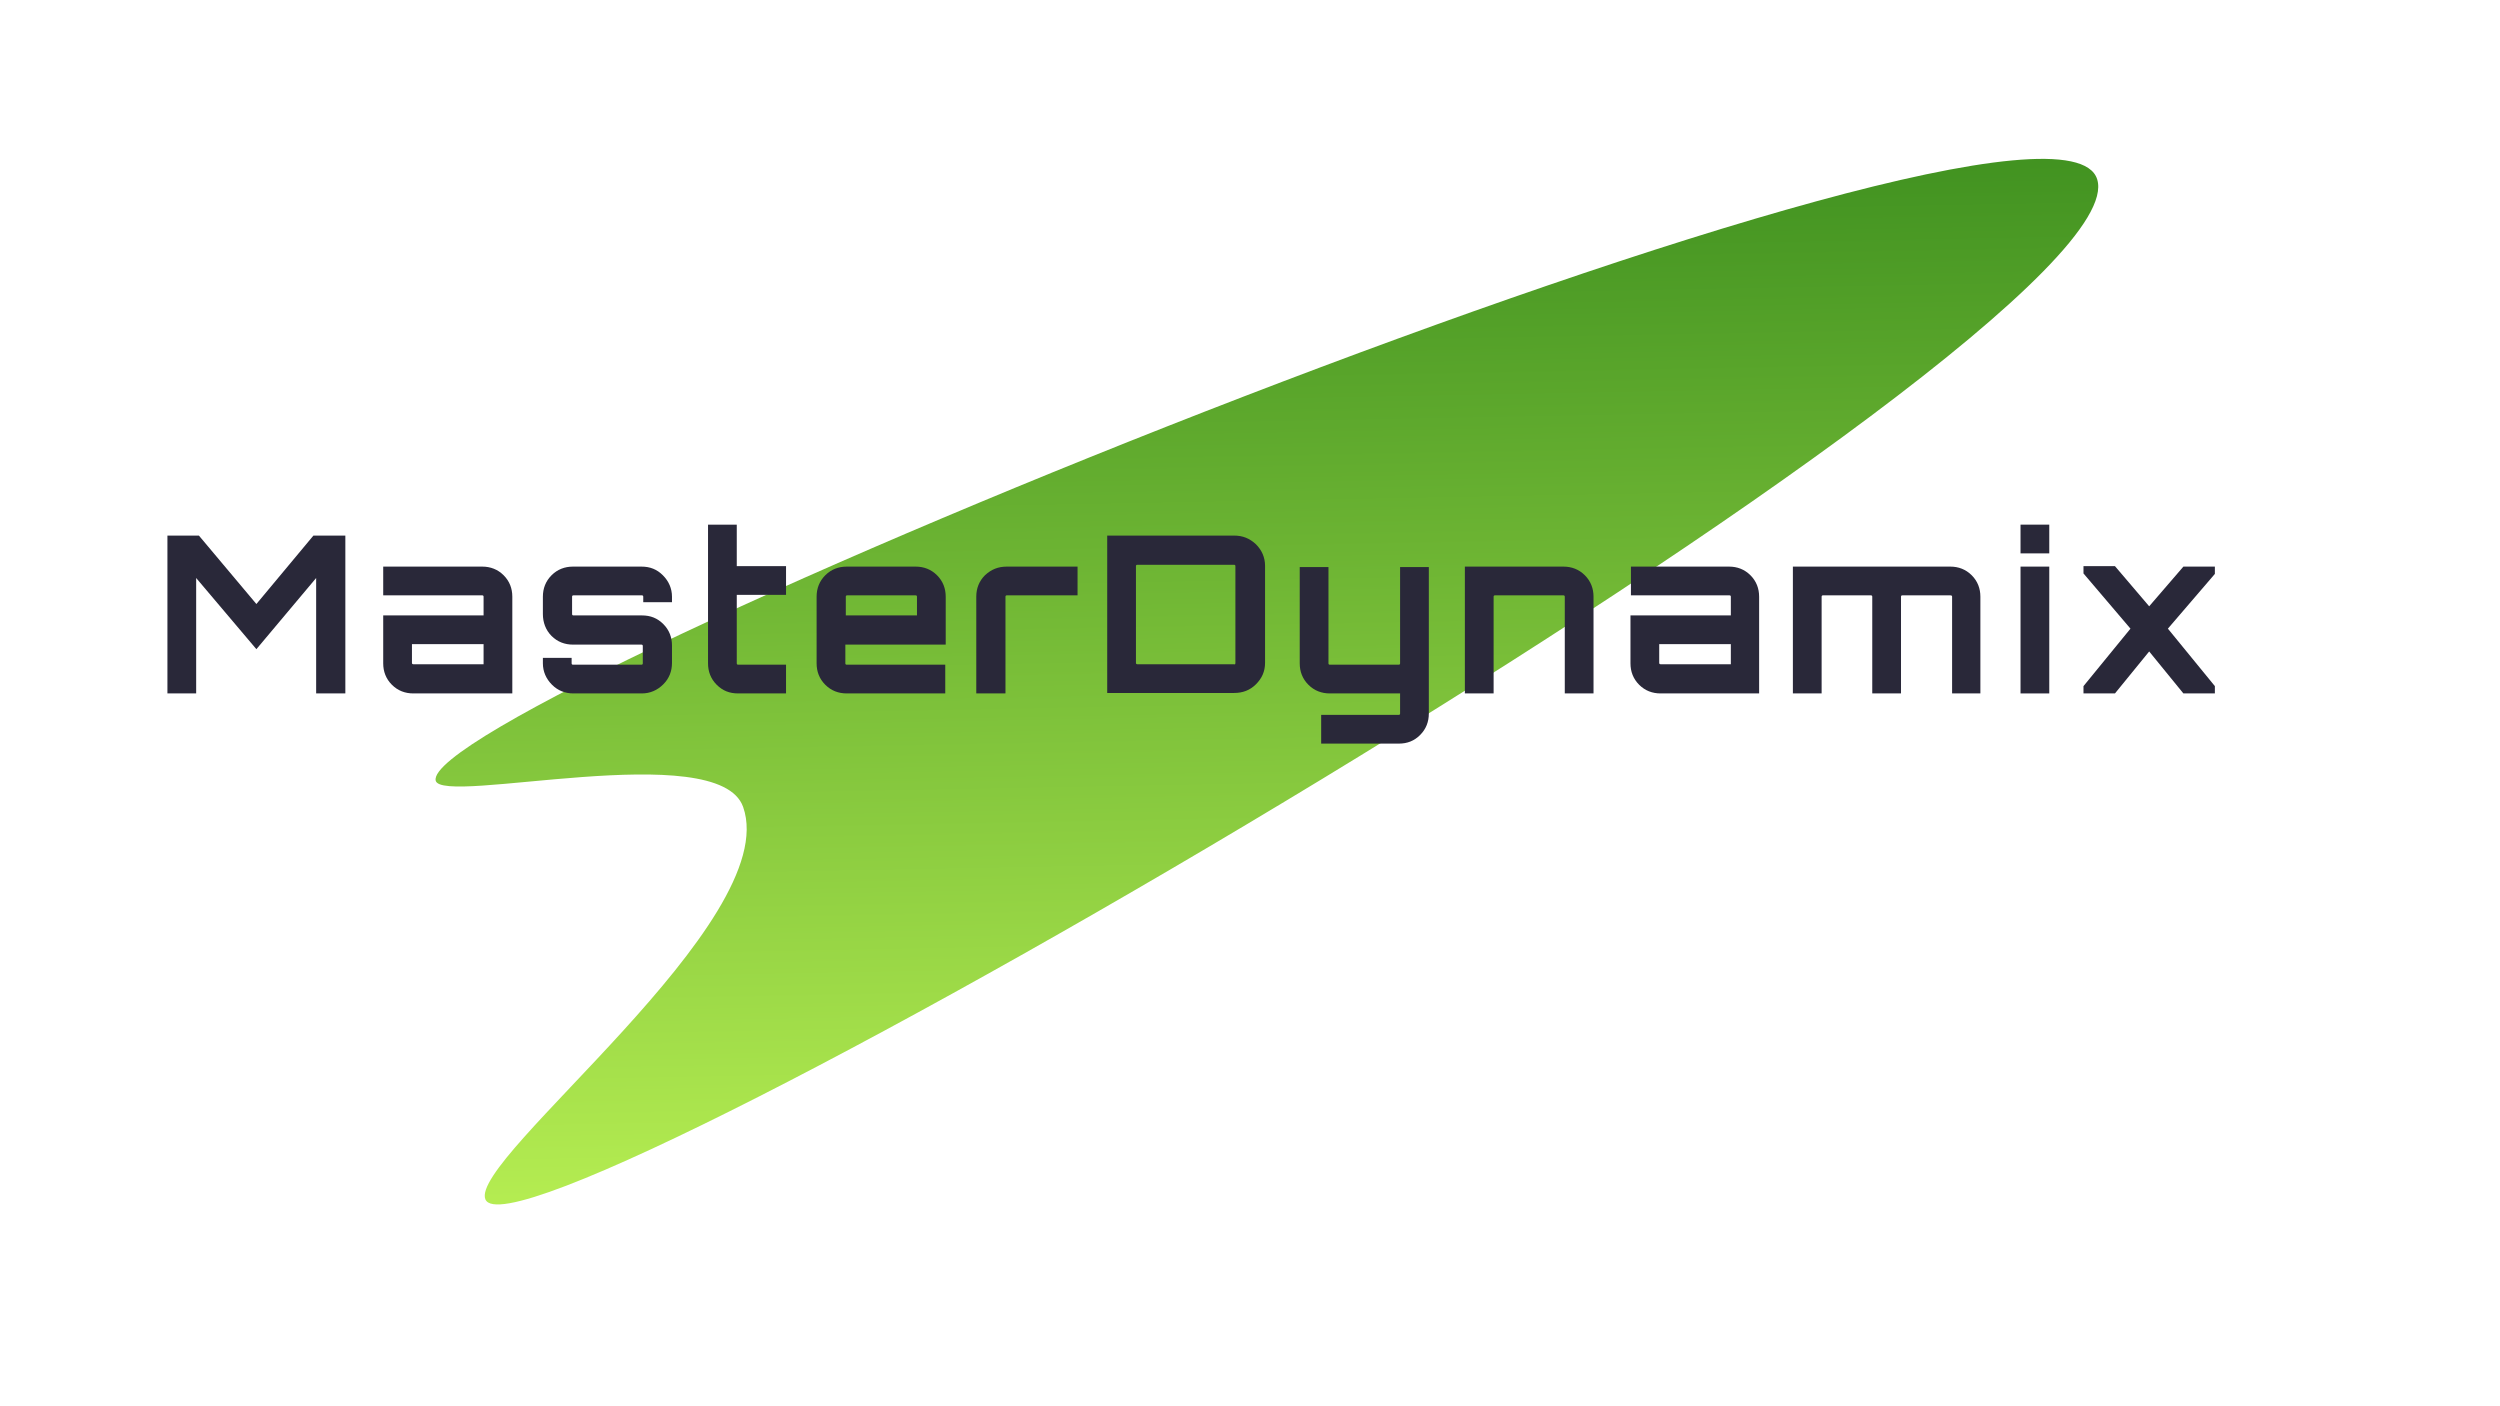
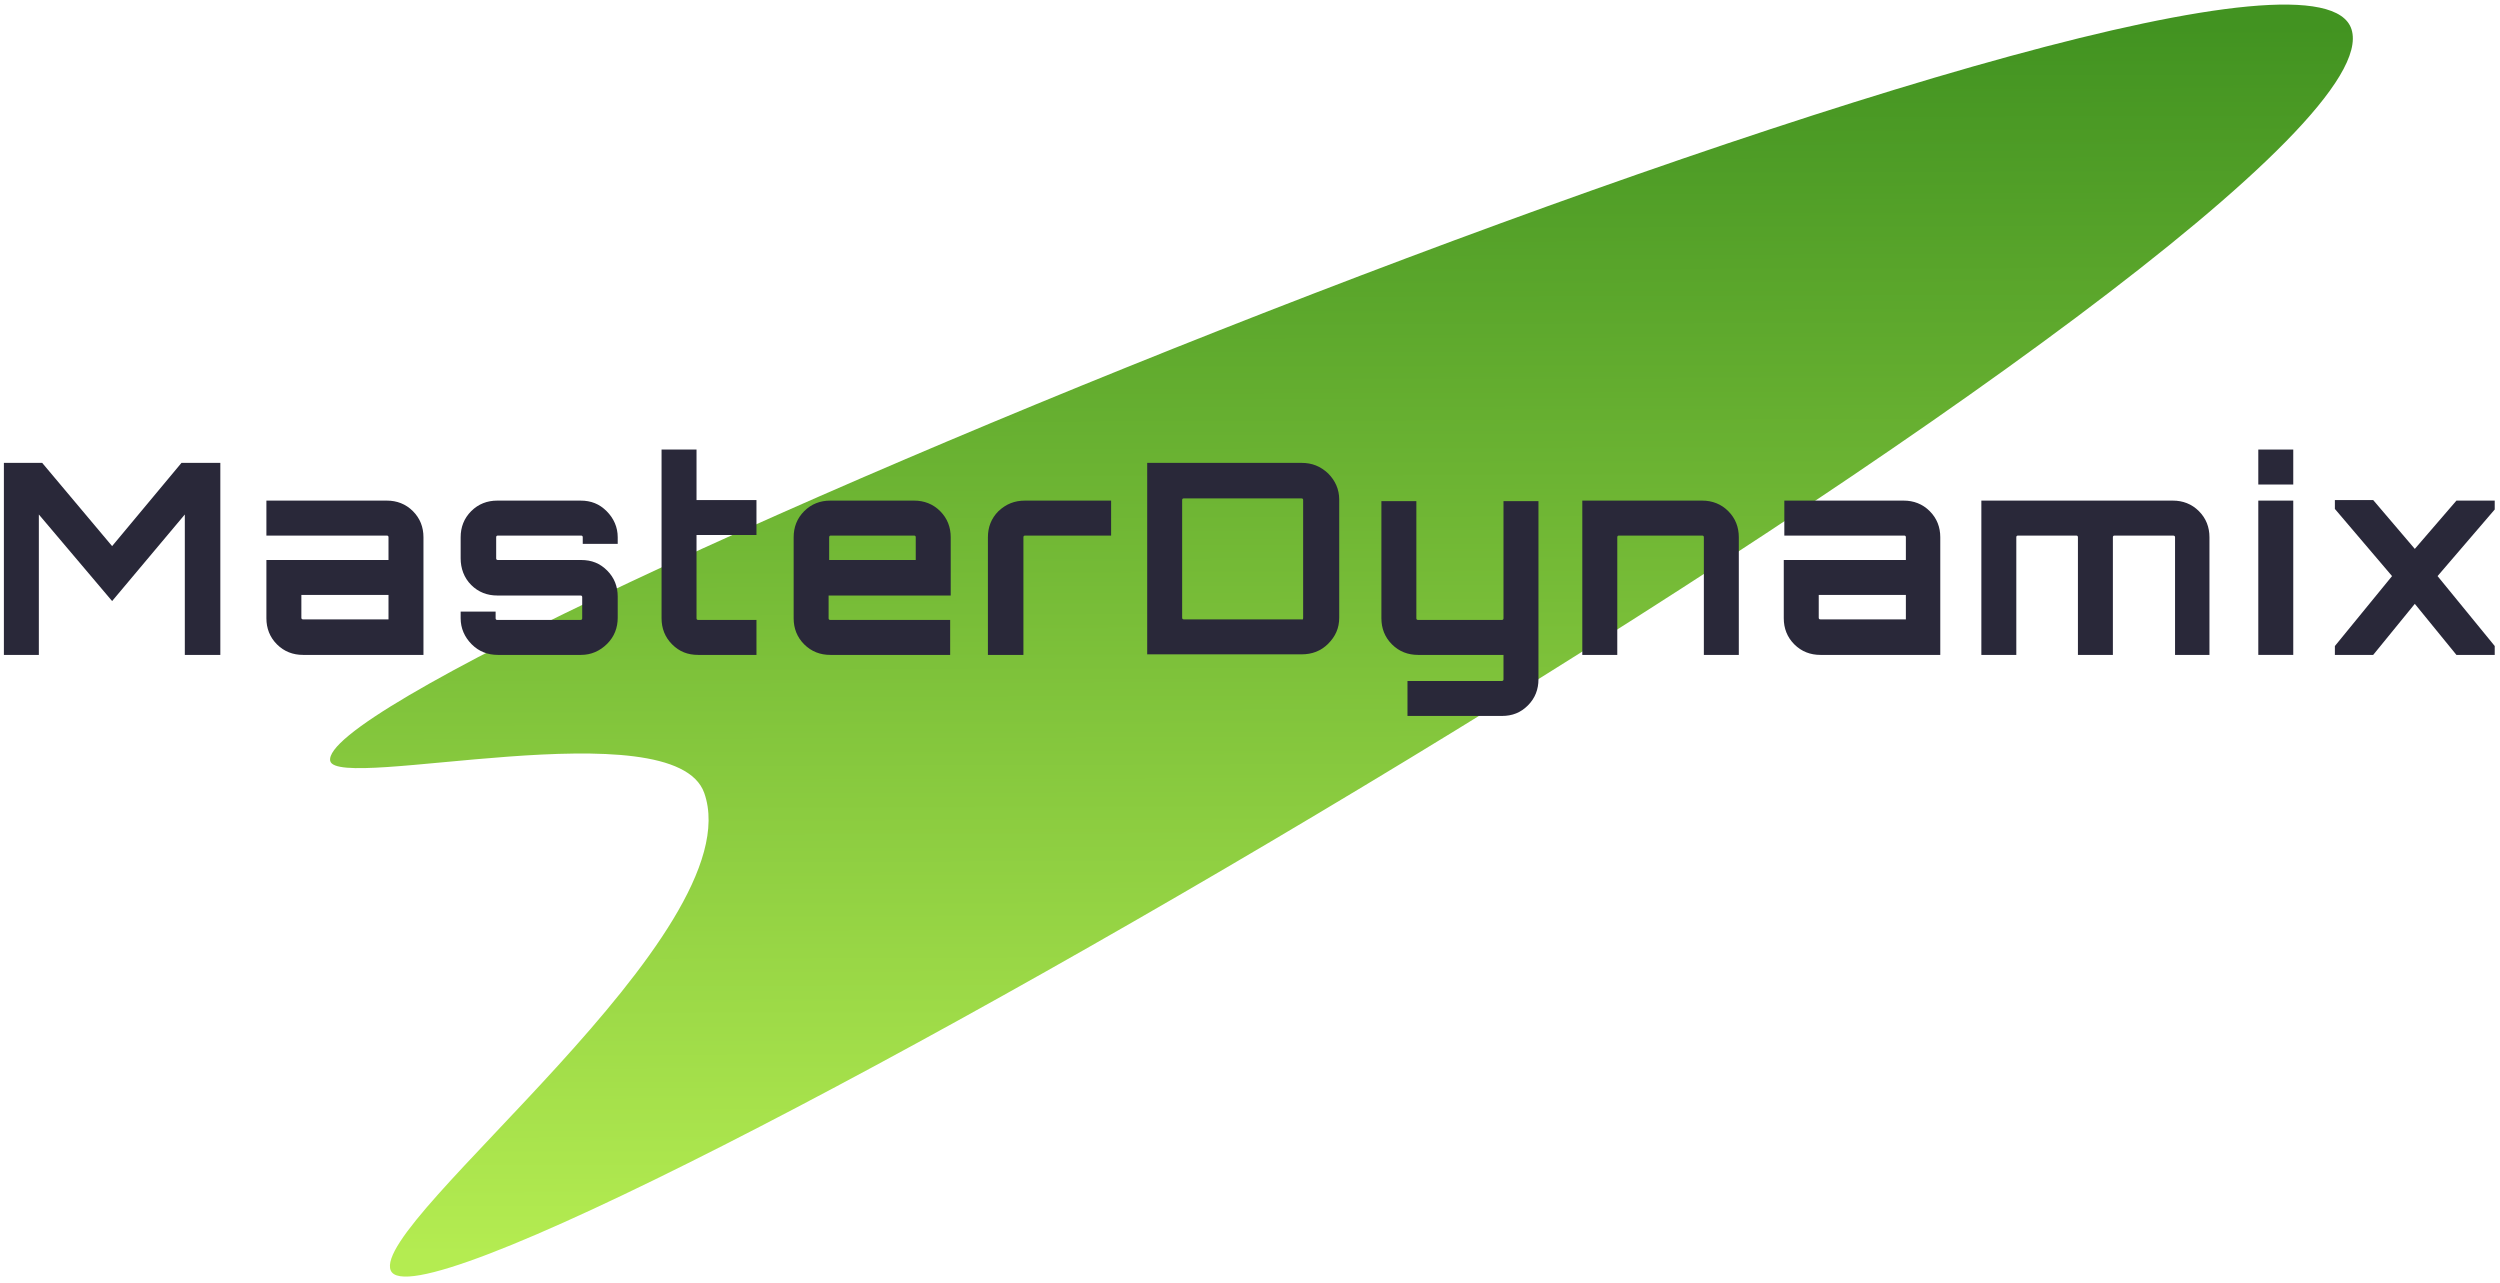
- <svg xmlns="http://www.w3.org/2000/svg" version="1.1" id="Logo_x5F_MasterDynamix" x="0px" y="0px" viewBox="0 0 548 308" style="enable-background:new 0 0 548 308;" xml:space="preserve">
-   <style type="text/css">
- 	.st0{fill:url(#Object_1_);}
- 	.st1{enable-background:new    ;}
- 	.st2{fill:#292839;}
- </style>
-   <linearGradient id="Object_1_" gradientUnits="userSpaceOnUse" x1="281.29" y1="0.685" x2="281.29" y2="1.499" gradientTransform="matrix(-345.8193 6.958 -5.4924 -272.9778 97560.023 -1509.686)">
-     <stop offset="0" style="stop-color:#B4EC51" />
-     <stop offset="1" style="stop-color:#429321" />
-   </linearGradient>
-   <path id="Object" class="st0" d="M459.7,39.3C470.4,73.5,113.9,281,106.4,262.9c-3.7-8.9,65.3-60.9,56.5-86  c-5.4-15.4-66.2-0.2-67.4-5.8C92,154.1,449.8,7.6,459.7,39.3z" />
-   <g id="Text" transform="translate(34, 145)">
-     <g class="st1">
-       <path class="st2" d="M22.2-12.6l12.5-15h7V7h-6.4v-25.3L22.2-2.7L9-18.3V7H2.7v-34.6h6.9L22.2-12.6z" />
-       <path class="st2" d="M71.7-20.8c1.8,0,3.4,0.6,4.7,1.9c1.3,1.3,1.9,2.9,1.9,4.7V7H56.6c-1.8,0-3.4-0.6-4.7-1.9S50,2.2,50,0.4    v-10.5h22v-4.1c0-0.2-0.1-0.3-0.3-0.3H50v-6.3H71.7z M72,0.7v-4.5H56.3v4.1c0,0.2,0.1,0.3,0.3,0.3H72z" />
-       <path class="st2" d="M113.3-14.2v1.2H107v-1.2c0-0.2-0.1-0.3-0.3-0.3h-15c-0.2,0-0.3,0.1-0.3,0.3v3.8c0,0.2,0.1,0.3,0.3,0.3h15    c1.9,0,3.4,0.6,4.7,1.9c1.3,1.3,1.9,2.9,1.9,4.7v3.8c0,1.8-0.6,3.4-1.9,4.7S108.5,7,106.7,7h-15c-1.8,0-3.4-0.6-4.7-1.9    S85,2.2,85,0.4v-1.2h6.3v1.2c0,0.2,0.1,0.3,0.3,0.3h15c0.2,0,0.3-0.1,0.3-0.3v-3.8c0-0.2-0.1-0.3-0.3-0.3h-15    c-1.8,0-3.4-0.6-4.7-1.9S85-8.6,85-10.4v-3.8c0-1.8,0.6-3.4,1.9-4.7c1.3-1.3,2.9-1.9,4.7-1.9h15c1.9,0,3.4,0.6,4.7,1.9    C112.6-17.6,113.3-16,113.3-14.2z" />
-       <path class="st2" d="M138.3-14.6h-10.8V0.4c0,0.2,0.1,0.3,0.3,0.3h10.5V7h-10.5c-1.9,0-3.4-0.6-4.7-1.9c-1.3-1.3-1.9-2.9-1.9-4.7    V-30h6.3v9.1h10.8V-14.6z" />
-       <path class="st2" d="M166.7-20.8c1.8,0,3.4,0.6,4.7,1.9c1.3,1.3,1.9,2.9,1.9,4.7v10.5h-22v4.1c0,0.2,0.1,0.3,0.3,0.3h21.6V7h-21.6    c-1.8,0-3.4-0.6-4.7-1.9c-1.3-1.3-1.9-2.9-1.9-4.7v-14.6c0-1.8,0.6-3.4,1.9-4.7c1.3-1.3,2.9-1.9,4.7-1.9H166.7z M151.3-10.1H167    v-4.1c0-0.2-0.1-0.3-0.3-0.3h-15c-0.2,0-0.3,0.1-0.3,0.3V-10.1z" />
-       <path class="st2" d="M186.7-20.8h15.5v6.3h-15.5c-0.2,0-0.3,0.1-0.3,0.3V7H180v-21.2c0-1.8,0.6-3.4,1.9-4.7    C183.3-20.2,184.8-20.8,186.7-20.8z" />
-       <path class="st2" d="M208.7-27.6h27.8c1.9,0,3.4,0.6,4.8,1.9c1.3,1.3,2,2.9,2,4.7V0.3c0,1.9-0.7,3.4-2,4.7    c-1.3,1.3-2.9,1.9-4.8,1.9h-27.8V-27.6z M236.8,0.3v-21.2c0-0.2-0.1-0.3-0.3-0.3h-21.2c-0.2,0-0.3,0.1-0.3,0.3V0.3    c0,0.2,0.1,0.3,0.3,0.3h21.2C236.7,0.7,236.8,0.6,236.8,0.3z" />
-       <path class="st2" d="M279.2,11.4c0,1.8-0.6,3.4-1.9,4.7c-1.3,1.3-2.8,1.9-4.7,1.9h-17v-6.3h17c0.2,0,0.3-0.1,0.3-0.3V7h-15.4    c-1.8,0-3.4-0.6-4.7-1.9s-1.9-2.9-1.9-4.7v-21.1h6.3V0.4c0,0.2,0.1,0.3,0.3,0.3h15.1c0.2,0,0.3-0.1,0.3-0.3v-21.1h6.3V11.4z" />
-       <path class="st2" d="M308.7-20.8c1.8,0,3.4,0.6,4.7,1.9c1.3,1.3,1.9,2.9,1.9,4.7V7h-6.3v-21.2c0-0.2-0.1-0.3-0.3-0.3h-15    c-0.2,0-0.3,0.1-0.3,0.3V7h-6.3v-27.8H308.7z" />
-       <path class="st2" d="M345-20.8c1.8,0,3.4,0.6,4.7,1.9c1.3,1.3,1.9,2.9,1.9,4.7V7H330c-1.8,0-3.4-0.6-4.7-1.9    c-1.3-1.3-1.9-2.9-1.9-4.7v-10.5h22v-4.1c0-0.2-0.1-0.3-0.3-0.3h-21.6v-6.3H345z M345.4,0.7v-4.5h-15.7v4.1c0,0.2,0.1,0.3,0.3,0.3    H345.4z" />
-       <path class="st2" d="M393.5-20.8c1.8,0,3.4,0.6,4.7,1.9c1.3,1.3,1.9,2.9,1.9,4.7V7h-6.2v-21.2c0-0.2-0.1-0.3-0.4-0.3h-10.5    c-0.2,0-0.3,0.1-0.3,0.3V7h-6.3v-21.2c0-0.2-0.1-0.3-0.3-0.3h-10.5c-0.2,0-0.3,0.1-0.3,0.3V7H359v-27.8H393.5z" />
-       <path class="st2" d="M408.9-30h6.3v6.3h-6.3V-30z M408.9,7v-27.8h6.3V7H408.9z" />
-       <path class="st2" d="M444.6-20.8h6.9v1.6L441.2-7.2l10.3,12.6V7h-6.9l-7.5-9.2L429.6,7h-6.9V5.4L433-7.2l-10.3-12.1v-1.6h6.9    l7.5,8.8L444.6-20.8z" />
+ <svg xmlns="http://www.w3.org/2000/svg" width="234px" height="120px" viewBox="0 0 234 120" version="1.1">
+   <defs>
+     <linearGradient x1="50.338%" y1="98.495%" x2="49.853%" y2="1.496%" id="linearGradient-1">
+       <stop stop-color="#B4EC51" offset="0%" />
+       <stop stop-color="#429321" offset="100%" />
+     </linearGradient>
+   </defs>
+   <g id="Page-1" stroke="none" stroke-width="1" fill="none" fill-rule="evenodd">
+     <g id="MasterDynamix_Logo" fill-rule="nonzero">
+       <path d="M220.104,2.753 C225.662,20.519 40.468,128.312 36.571,118.909 C34.649,114.286 70.494,87.273 65.922,74.234 C63.117,66.234 31.532,74.13 30.909,71.221 C29.091,62.39 214.961,-13.714 220.104,2.753 Z" id="Object" fill="url(#linearGradient-1)" />
+       <g id="Text" transform="translate(0, 42.07792)" fill="#292839">
+         <g id="Group">
+           <polygon id="Shape" points="10.494 9.039 16.987 1.247 20.623 1.247 20.623 19.221 17.299 19.221 17.299 6.078 10.494 14.182 3.636 6.078 3.636 19.221 0.364 19.221 0.364 1.247 3.948 1.247" />
+           <path d="M36.208,4.779 C37.143,4.779 37.974,5.091 38.649,5.766 C39.325,6.442 39.636,7.273 39.636,8.208 L39.636,19.221 L28.364,19.221 C27.429,19.221 26.597,18.909 25.922,18.234 C25.247,17.558 24.935,16.727 24.935,15.792 L24.935,10.338 L36.364,10.338 L36.364,8.208 C36.364,8.104 36.312,8.052 36.208,8.052 L24.935,8.052 L24.935,4.779 L36.208,4.779 Z M36.364,15.948 L36.364,13.61 L28.208,13.61 L28.208,15.74 C28.208,15.844 28.26,15.896 28.364,15.896 L36.364,15.896 L36.364,15.948 Z" id="Shape" />
+           <path d="M57.818,8.208 L57.818,8.831 L54.545,8.831 L54.545,8.208 C54.545,8.104 54.494,8.052 54.39,8.052 L46.597,8.052 C46.494,8.052 46.442,8.104 46.442,8.208 L46.442,10.182 C46.442,10.286 46.494,10.338 46.597,10.338 L54.39,10.338 C55.377,10.338 56.156,10.649 56.831,11.325 C57.506,12 57.818,12.831 57.818,13.766 L57.818,15.74 C57.818,16.675 57.506,17.506 56.831,18.182 C56.156,18.857 55.325,19.221 54.39,19.221 L46.597,19.221 C45.662,19.221 44.831,18.909 44.156,18.234 C43.481,17.558 43.117,16.727 43.117,15.792 L43.117,15.169 L46.39,15.169 L46.39,15.792 C46.39,15.896 46.442,15.948 46.545,15.948 L54.338,15.948 C54.442,15.948 54.494,15.896 54.494,15.792 L54.494,13.818 C54.494,13.714 54.442,13.662 54.338,13.662 L46.545,13.662 C45.61,13.662 44.779,13.351 44.104,12.675 C43.429,12 43.117,11.117 43.117,10.182 L43.117,8.208 C43.117,7.273 43.429,6.442 44.104,5.766 C44.779,5.091 45.61,4.779 46.545,4.779 L54.338,4.779 C55.325,4.779 56.104,5.091 56.779,5.766 C57.455,6.442 57.818,7.273 57.818,8.208 Z" id="Shape" />
+           <path d="M70.805,8 L65.195,8 L65.195,15.792 C65.195,15.896 65.247,15.948 65.351,15.948 L70.805,15.948 L70.805,19.221 L65.351,19.221 C64.364,19.221 63.584,18.909 62.909,18.234 C62.234,17.558 61.922,16.727 61.922,15.792 L61.922,0 L65.195,0 L65.195,4.727 L70.805,4.727 L70.805,8 Z" id="Shape" />
+           <path d="M85.558,4.779 C86.494,4.779 87.325,5.091 88,5.766 C88.675,6.442 88.987,7.273 88.987,8.208 L88.987,13.662 L77.558,13.662 L77.558,15.792 C77.558,15.896 77.61,15.948 77.714,15.948 L88.935,15.948 L88.935,19.221 L77.714,19.221 C76.779,19.221 75.948,18.909 75.273,18.234 C74.597,17.558 74.286,16.727 74.286,15.792 L74.286,8.208 C74.286,7.273 74.597,6.442 75.273,5.766 C75.948,5.091 76.779,4.779 77.714,4.779 L85.558,4.779 Z M77.558,10.338 L85.714,10.338 L85.714,8.208 C85.714,8.104 85.662,8.052 85.558,8.052 L77.766,8.052 C77.662,8.052 77.61,8.104 77.61,8.208 L77.61,10.338 L77.558,10.338 Z" id="Shape" />
+           <path d="M95.948,4.779 L104,4.779 L104,8.052 L95.948,8.052 C95.844,8.052 95.792,8.104 95.792,8.208 L95.792,19.221 L92.468,19.221 L92.468,8.208 C92.468,7.273 92.779,6.442 93.455,5.766 C94.182,5.091 94.961,4.779 95.948,4.779 Z" id="Shape" />
+           <path d="M107.377,1.247 L121.818,1.247 C122.805,1.247 123.584,1.558 124.312,2.234 C124.987,2.909 125.351,3.74 125.351,4.675 L125.351,15.74 C125.351,16.727 124.987,17.506 124.312,18.182 C123.636,18.857 122.805,19.169 121.818,19.169 L107.377,19.169 L107.377,1.247 Z M121.974,15.74 L121.974,4.727 C121.974,4.623 121.922,4.571 121.818,4.571 L110.805,4.571 C110.701,4.571 110.649,4.623 110.649,4.727 L110.649,15.74 C110.649,15.844 110.701,15.896 110.805,15.896 L121.818,15.896 C121.922,15.948 121.974,15.896 121.974,15.74 Z" id="Shape" />
+           <path d="M144,21.506 C144,22.442 143.688,23.273 143.013,23.948 C142.338,24.623 141.558,24.935 140.571,24.935 L131.74,24.935 L131.74,21.662 L140.571,21.662 C140.675,21.662 140.727,21.61 140.727,21.506 L140.727,19.221 L132.727,19.221 C131.792,19.221 130.961,18.909 130.286,18.234 C129.61,17.558 129.299,16.727 129.299,15.792 L129.299,4.831 L132.571,4.831 L132.571,15.792 C132.571,15.896 132.623,15.948 132.727,15.948 L140.571,15.948 C140.675,15.948 140.727,15.896 140.727,15.792 L140.727,4.831 L144,4.831 L144,21.506 Z" id="Shape" />
+           <path d="M159.325,4.779 C160.26,4.779 161.091,5.091 161.766,5.766 C162.442,6.442 162.753,7.273 162.753,8.208 L162.753,19.221 L159.481,19.221 L159.481,8.208 C159.481,8.104 159.429,8.052 159.325,8.052 L151.532,8.052 C151.429,8.052 151.377,8.104 151.377,8.208 L151.377,19.221 L148.104,19.221 L148.104,4.779 L159.325,4.779 Z" id="Shape" />
+           <path d="M178.182,4.779 C179.117,4.779 179.948,5.091 180.623,5.766 C181.299,6.442 181.61,7.273 181.61,8.208 L181.61,19.221 L170.39,19.221 C169.455,19.221 168.623,18.909 167.948,18.234 C167.273,17.558 166.961,16.727 166.961,15.792 L166.961,10.338 L178.39,10.338 L178.39,8.208 C178.39,8.104 178.338,8.052 178.234,8.052 L167.013,8.052 L167.013,4.779 L178.182,4.779 Z M178.39,15.948 L178.39,13.61 L170.234,13.61 L170.234,15.74 C170.234,15.844 170.286,15.896 170.39,15.896 L178.39,15.896 L178.39,15.948 Z" id="Shape" />
+           <path d="M203.377,4.779 C204.312,4.779 205.143,5.091 205.818,5.766 C206.494,6.442 206.805,7.273 206.805,8.208 L206.805,19.221 L203.584,19.221 L203.584,8.208 C203.584,8.104 203.532,8.052 203.377,8.052 L197.922,8.052 C197.818,8.052 197.766,8.104 197.766,8.208 L197.766,19.221 L194.494,19.221 L194.494,8.208 C194.494,8.104 194.442,8.052 194.338,8.052 L188.883,8.052 C188.779,8.052 188.727,8.104 188.727,8.208 L188.727,19.221 L185.455,19.221 L185.455,4.779 L203.377,4.779 Z" id="Shape" />
+           <path d="M211.377,0 L214.649,0 L214.649,3.273 L211.377,3.273 L211.377,0 Z M211.377,19.221 L211.377,4.779 L214.649,4.779 L214.649,19.221 L211.377,19.221 Z" id="Shape" />
+           <polygon id="Shape" points="229.922 4.779 233.506 4.779 233.506 5.61 228.156 11.844 233.506 18.39 233.506 19.221 229.922 19.221 226.026 14.442 222.13 19.221 218.545 19.221 218.545 18.39 223.896 11.844 218.545 5.558 218.545 4.727 222.13 4.727 226.026 9.299" />
+         </g>
+       </g>
    </g>
  </g>
</svg>
